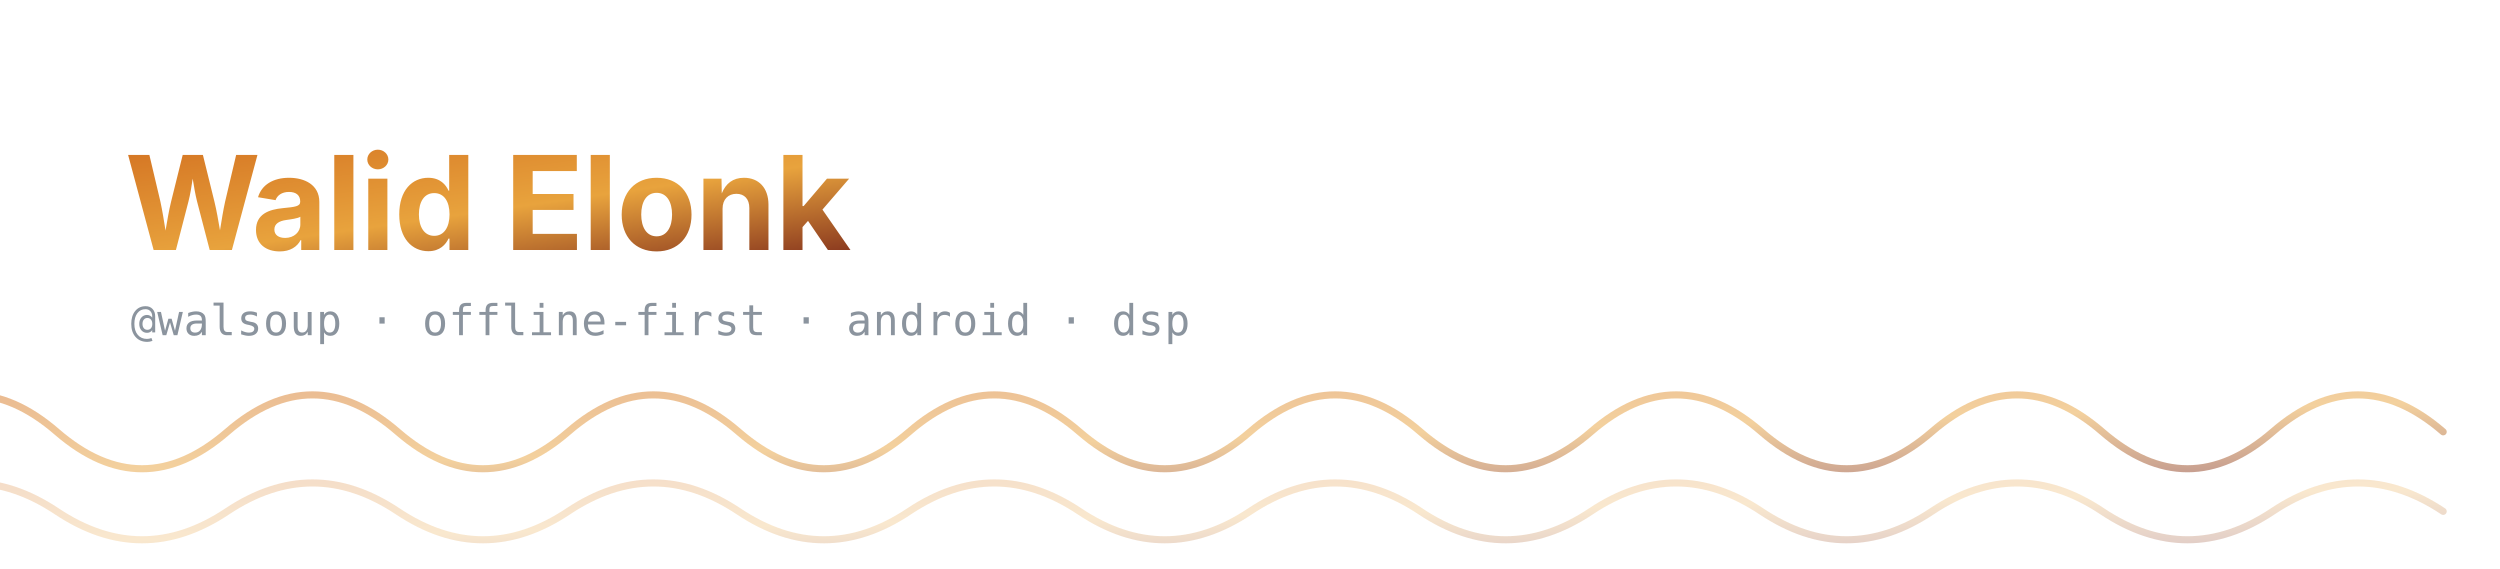
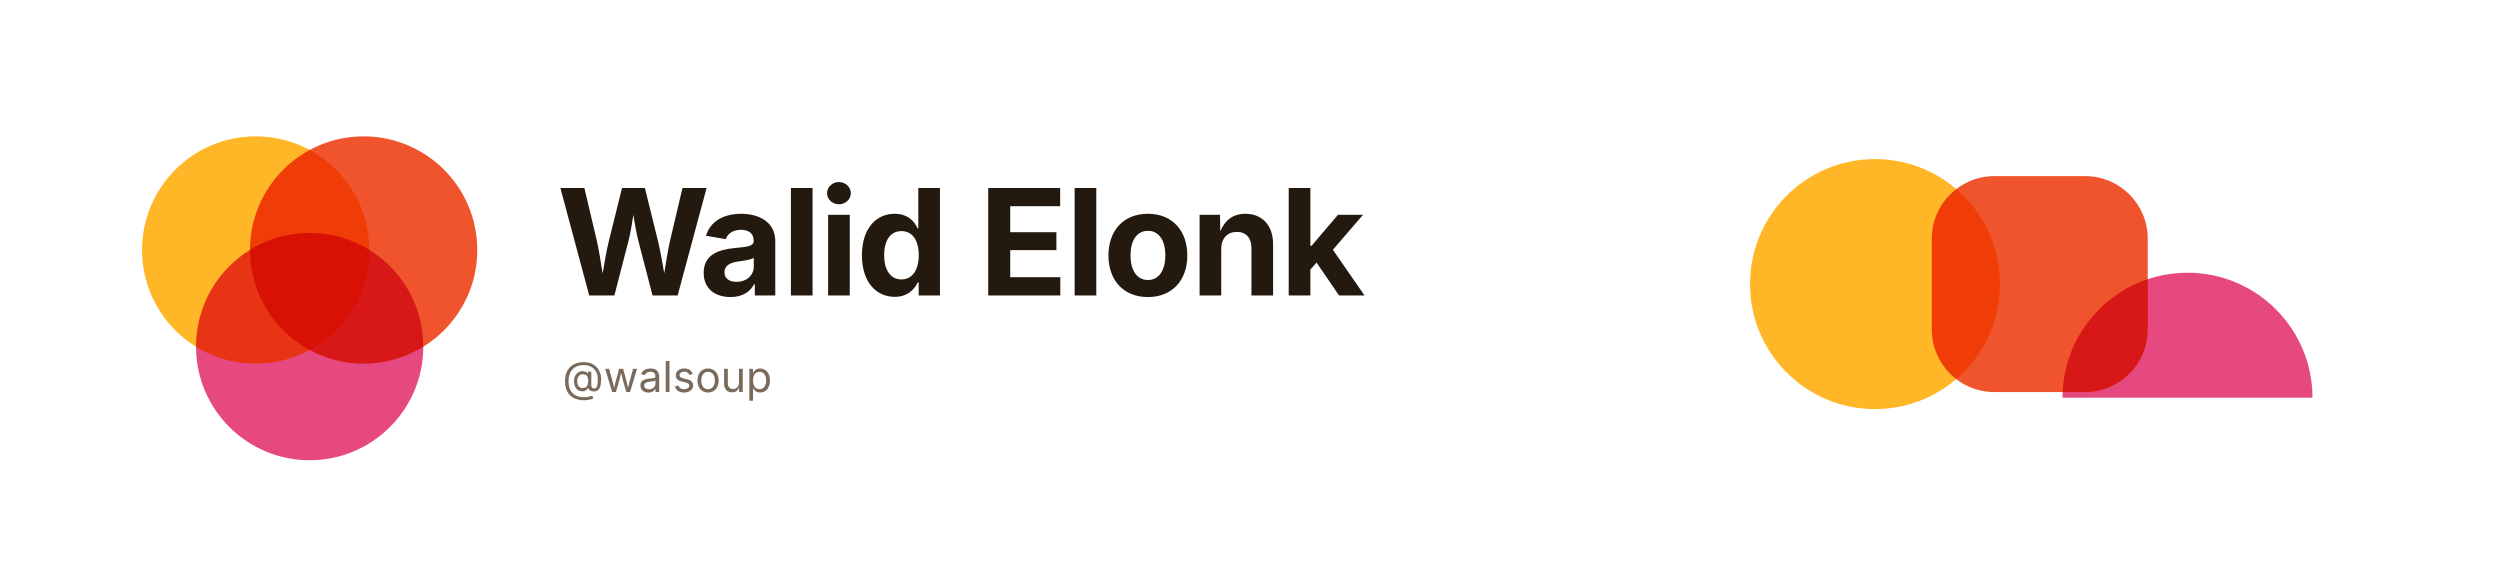
<svg xmlns="http://www.w3.org/2000/svg" width="880" height="200" viewBox="0 0 880 200" role="img" aria-label="Walid Elonk">
-   <defs>
-     <linearGradient id="soup" x1="0" y1="0" x2="1" y2="1">
-       <stop offset="0%" stop-color="#d57624" />
-       <stop offset="55%" stop-color="#e8a33d" />
-       <stop offset="100%" stop-color="#8b3a1f" />
-     </linearGradient>
-     <style>
-       .name { font: 700 46px ui-sans-serif, -apple-system, "Segoe UI", sans-serif;
-               fill: url(#soup); letter-spacing: -.5px; }
-       .sub  { font: 400 15px ui-monospace, SFMono-Regular, Menlo, monospace;
-               fill: #8b949e; letter-spacing: .3px; }
-       .sq   { fill: none; stroke: url(#soup); stroke-width: 2.5; stroke-linecap: round; }
-       .a { opacity: .5;  animation: drift 9s  ease-in-out infinite; }
-       .b { opacity: .25; animation: drift 13s ease-in-out infinite reverse; }
-       @keyframes drift { 0%,100% { transform: translateX(0) } 50% { transform: translateX(-28px) } }
-     </style>
-   </defs>
-   <path class="sq a" d="M-40 152 q 30 -26 60 0 t 60 0 t 60 0 t 60 0 t 60 0 t 60 0 t 60 0 t 60 0 t 60 0 t 60 0 t 60 0 t 60 0 t 60 0 t 60 0 t 60 0" />
-   <path class="sq b" d="M-40 180 q 30 -20 60 0 t 60 0 t 60 0 t 60 0 t 60 0 t 60 0 t 60 0 t 60 0 t 60 0 t 60 0 t 60 0 t 60 0 t 60 0 t 60 0 t 60 0" />
-   <text class="name" x="44" y="88">Walid Elonk</text>
-   <text class="sub" x="46" y="118">@walsoup · offline-first · android · dsp</text>
+   <style>
+     .name { font: 700 52px ui-sans-serif, -apple-system, "Segoe UI", sans-serif; fill: #24190f; letter-spacing: -1px; }
+     .sub  { font: 400 15px ui-sans-serif, -apple-system, "Segoe UI", sans-serif; fill: #7a6a5c; }
+     .m    { mix-blend-mode: multiply; }
+     @media (prefers-color-scheme: dark) {
+       .name { fill: #fff4e6; }
+       .sub  { fill: #b8a898; }
+     }
+   </style>
+   <g style="isolation:isolate">
+     <circle class="m" cx="90" cy="88" r="40" fill="#FFB627" />
+     <circle class="m" cx="128" cy="88" r="40" fill="#F0542D" />
+     <circle class="m" cx="109" cy="122" r="40" fill="#E64980" />
+   </g>
+   <text class="name" x="196" y="104">Walid Elonk</text>
+   <text class="sub" x="198" y="138">@walsoup</text>
+   <g style="isolation:isolate">
+     <circle class="m" cx="660" cy="100" r="44" fill="#FFB627" />
+     <rect class="m" x="680" y="62" width="76" height="76" rx="22" fill="#F0542D" />
+     <path class="m" d="M726 140 A44 44 0 0 1 814 140 Z" fill="#E64980" />
+   </g>
</svg>
